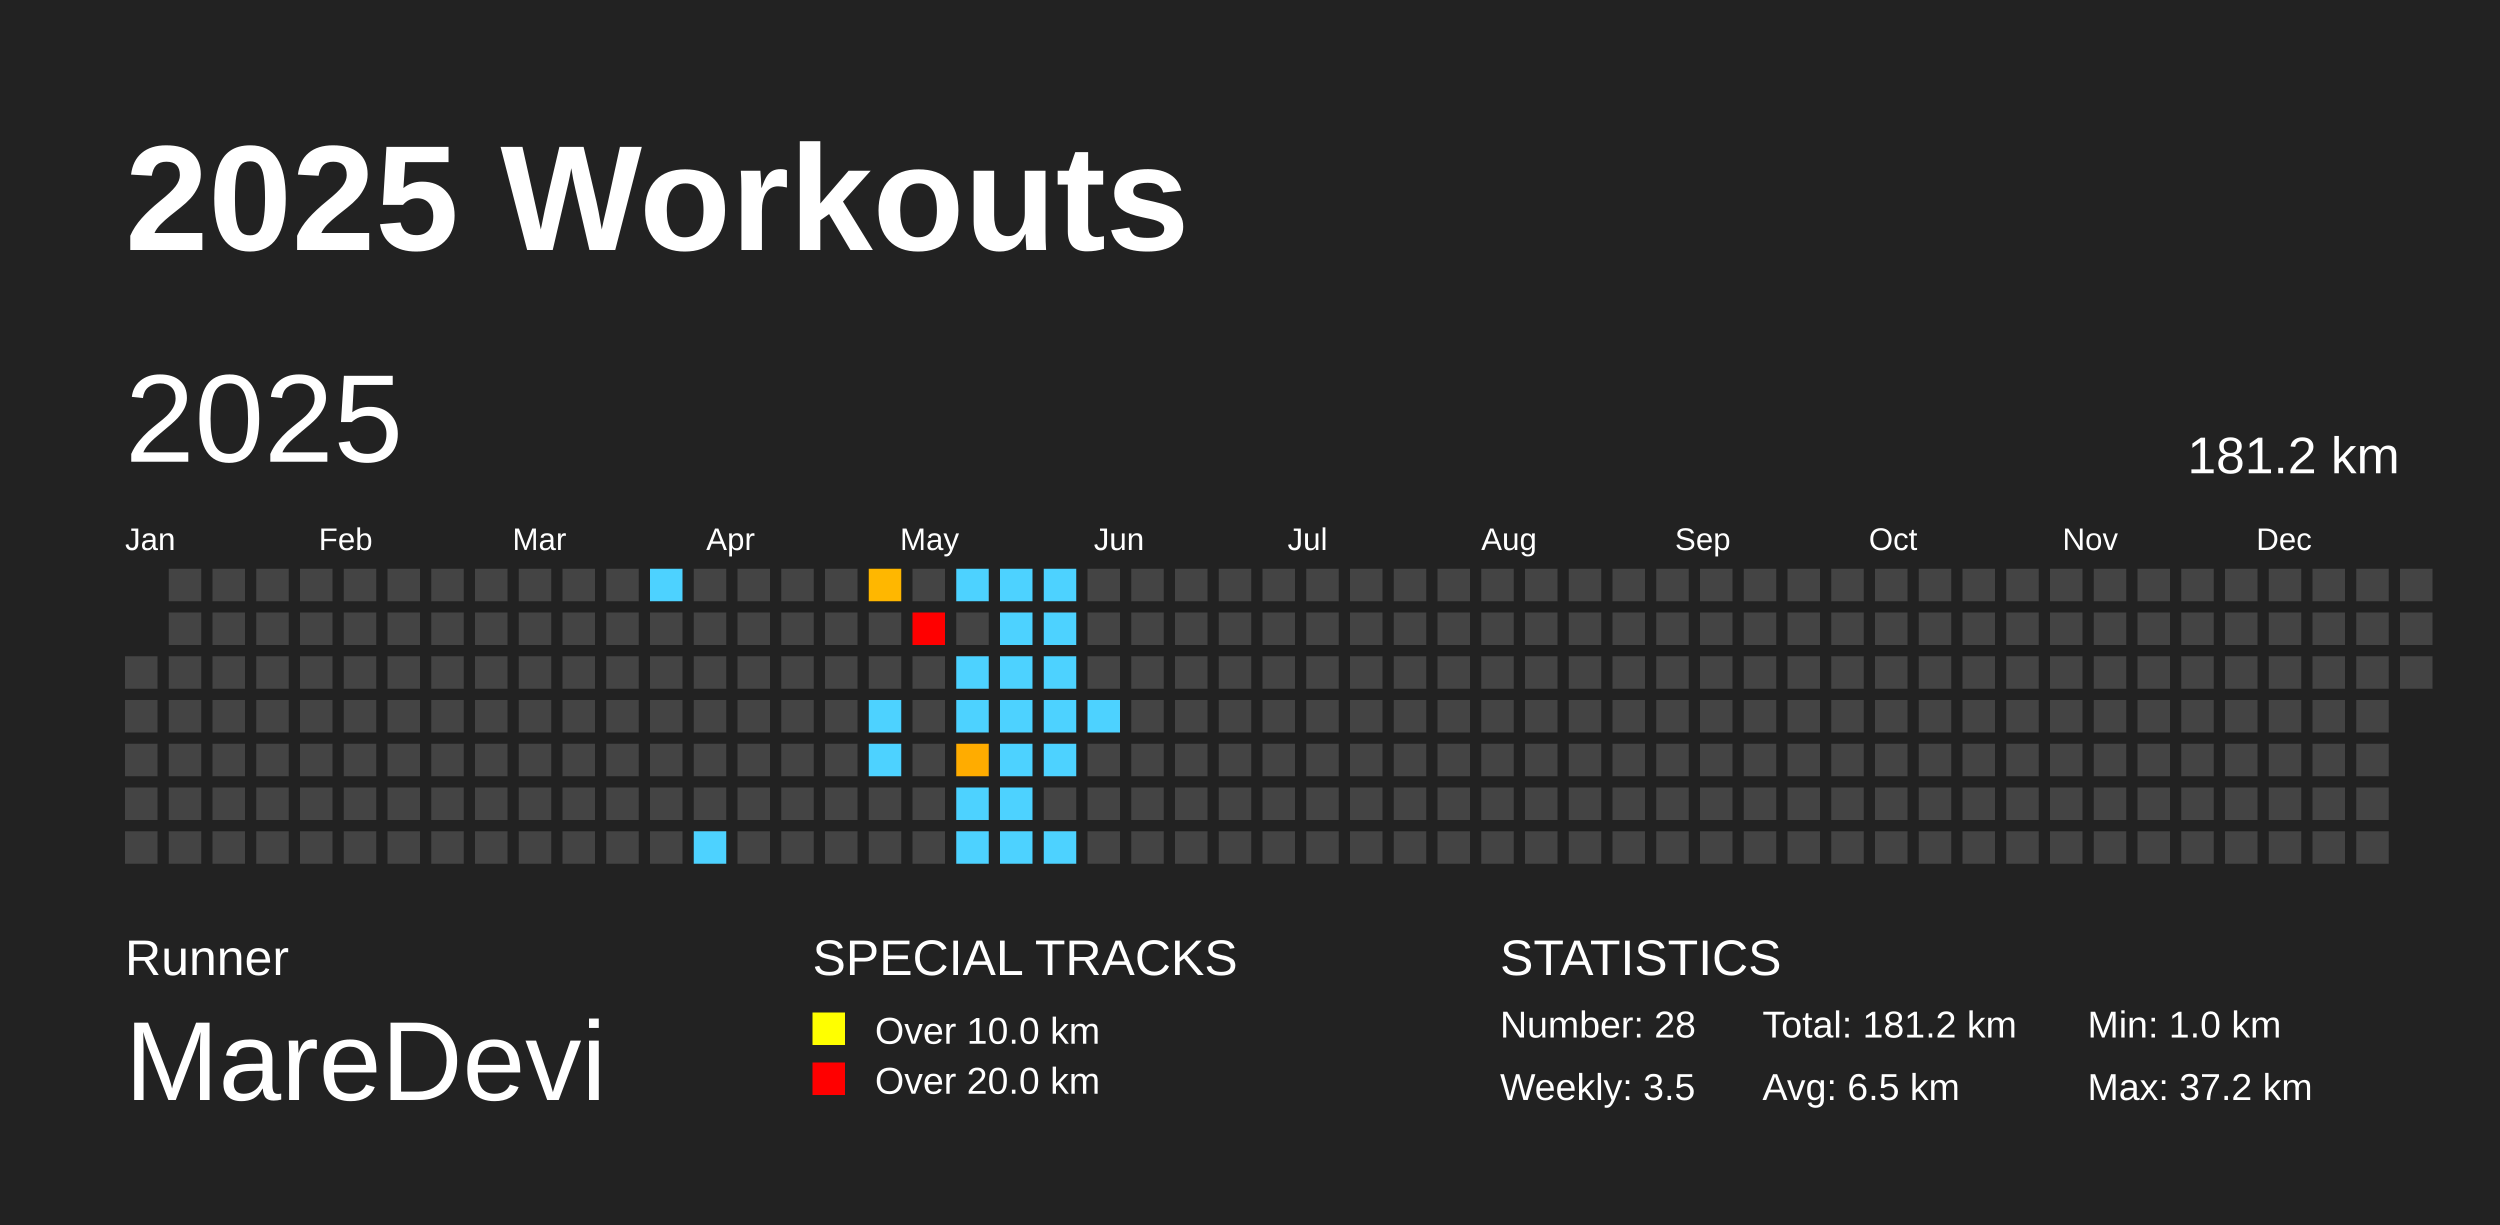
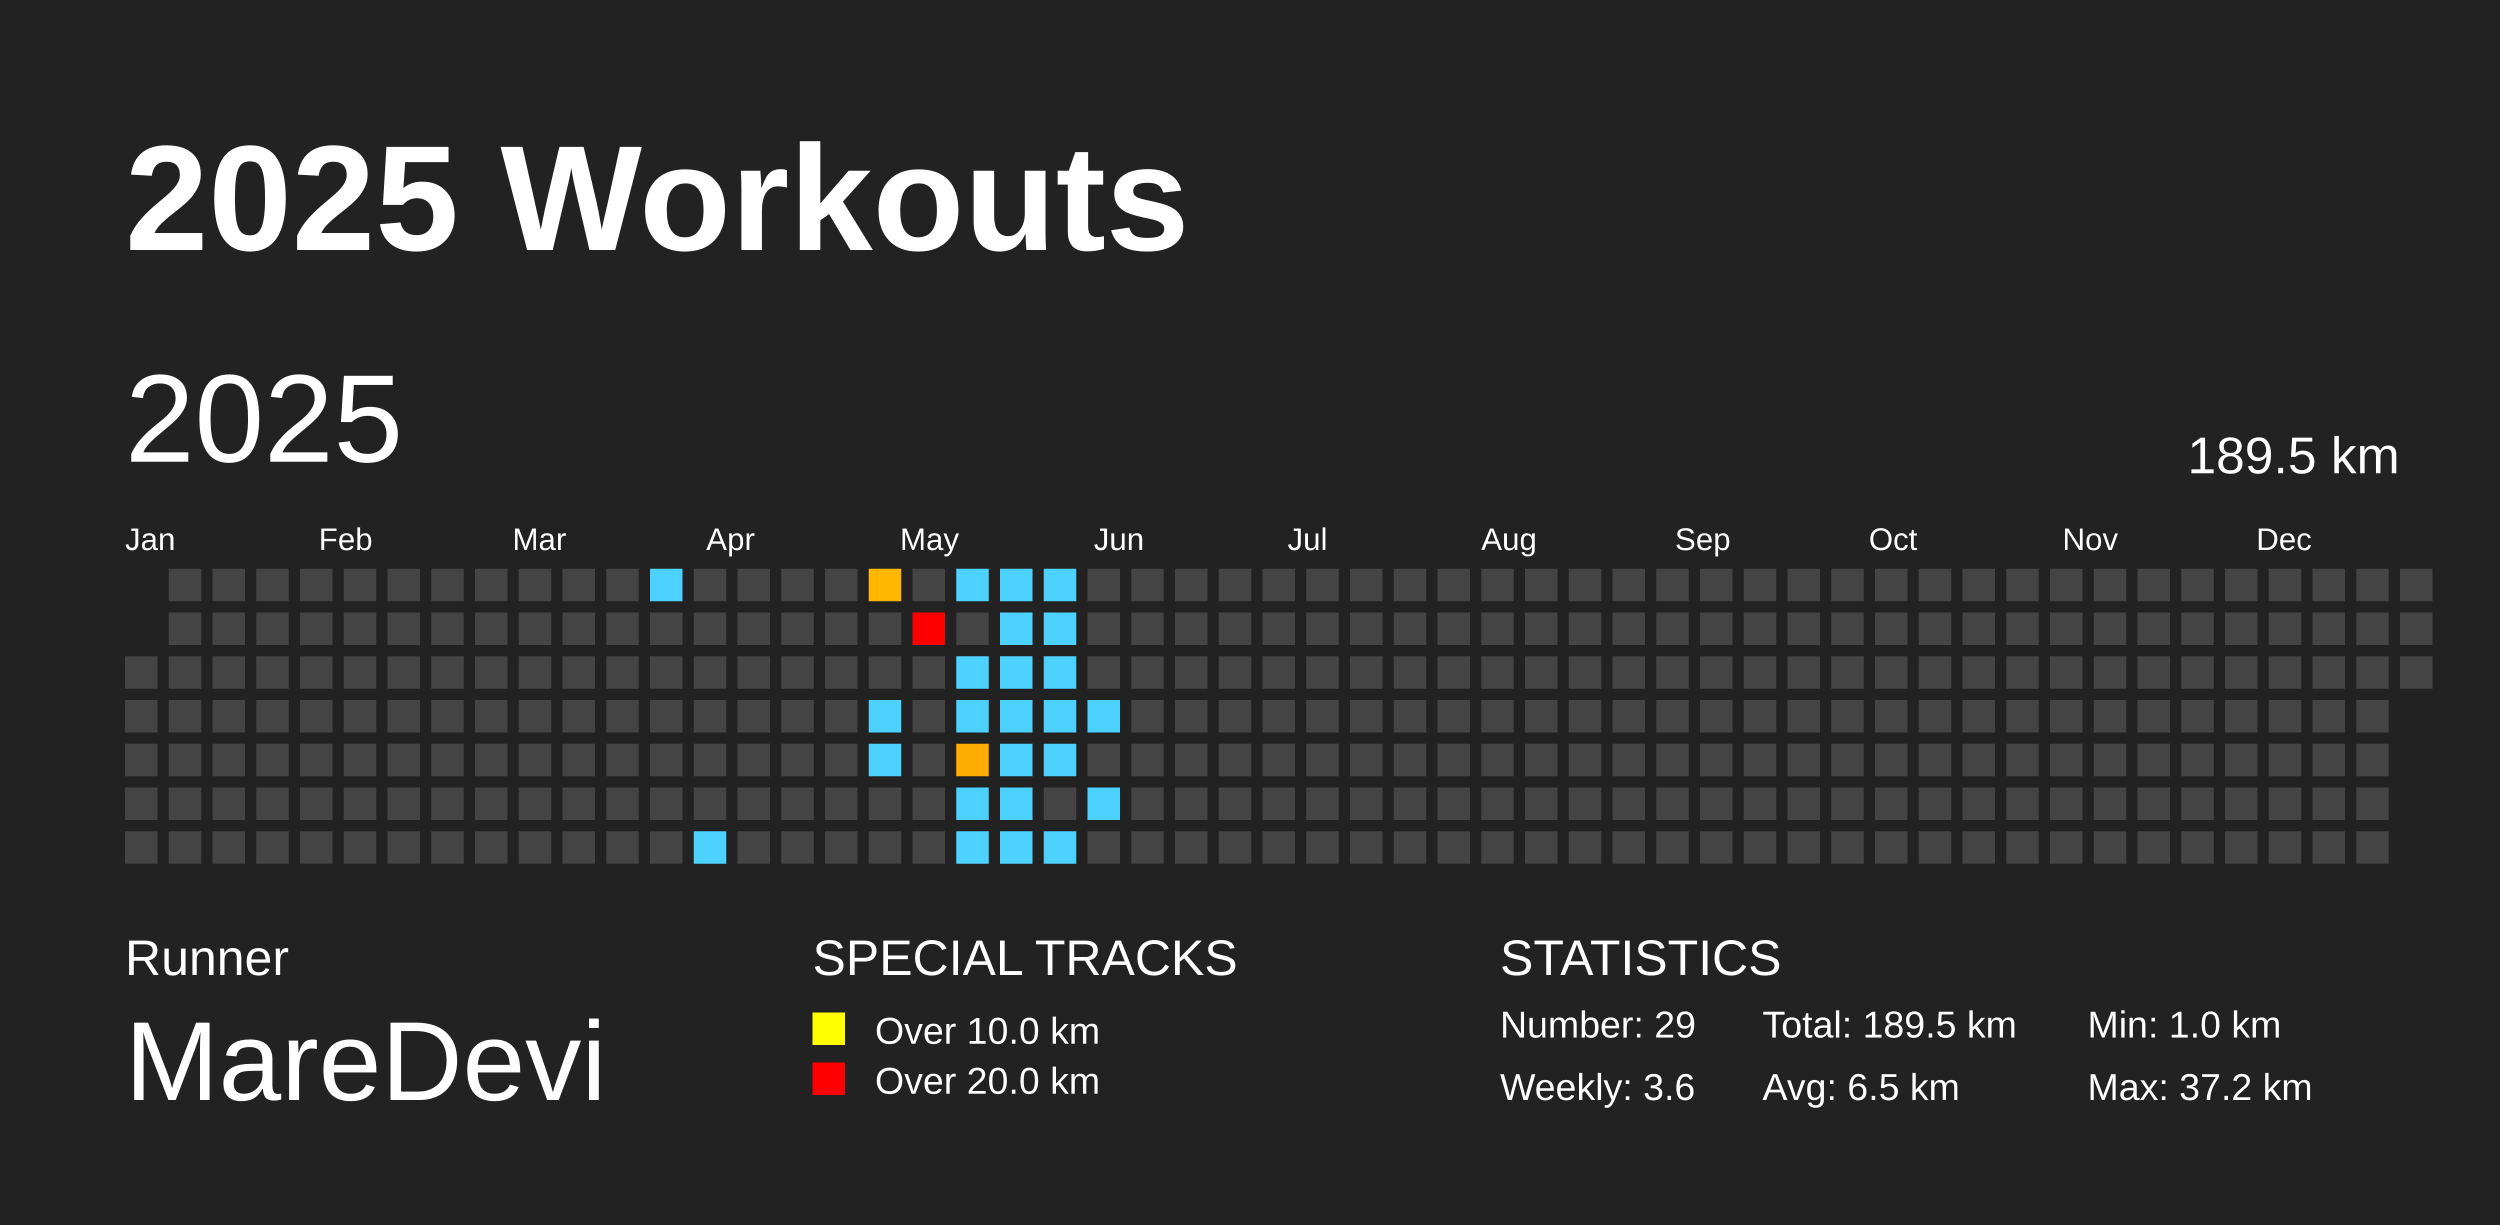
<svg xmlns="http://www.w3.org/2000/svg" baseProfile="full" height="98mm" version="1.1" viewBox="0,0,200,98" width="200mm">
  <defs />
  <rect fill="#222222" height="98" width="200" x="0" y="0" />
  <text fill="#FFFFFF" style="font-size:12px; font-family:Arial; font-weight:bold;" x="10" y="20">2025 Workouts</text>
  <text fill="#FFFFFF" style="font-size:4px; font-family:Arial" x="10" y="78">Runner</text>
  <text fill="#FFFFFF" style="font-size:9px; font-family:Arial" x="10" y="88">MareDevi</text>
  <text fill="#FFFFFF" style="font-size:4px; font-family:Arial" x="65" y="78">SPECIAL TRACKS</text>
  <rect fill="yellow" height="2.6" width="2.6" x="65" y="81" />
  <text fill="#FFFFFF" style="font-size:3px; font-family:Arial" x="70" y="83.5">Over 10.0 km</text>
  <rect fill="red" height="2.6" width="2.6" x="65" y="85" />
  <text fill="#FFFFFF" style="font-size:3px; font-family:Arial" x="70" y="87.5">Over 20.0 km</text>
  <text fill="#FFFFFF" style="font-size:4px; font-family:Arial" x="120" y="78">STATISTICS</text>
-   <text fill="#FFFFFF" style="font-size:3px; font-family:Arial" x="120" y="83">Number: 28</text>
-   <text fill="#FFFFFF" style="font-size:3px; font-family:Arial" x="120" y="88">Weekly: 3.5</text>
-   <text fill="#FFFFFF" style="font-size:3px; font-family:Arial" x="141" y="83">Total: 181.2 km</text>
+   <text fill="#FFFFFF" style="font-size:3px; font-family:Arial" x="120" y="83">Number: 29</text>
+   <text fill="#FFFFFF" style="font-size:3px; font-family:Arial" x="120" y="88">Weekly: 3.6</text>
+   <text fill="#FFFFFF" style="font-size:3px; font-family:Arial" x="141" y="83">Total: 189.5 km</text>
  <text fill="#FFFFFF" style="font-size:3px; font-family:Arial" x="141" y="88">Avg: 6.5 km</text>
  <text fill="#FFFFFF" style="font-size:3px; font-family:Arial" x="167" y="83">Min: 1.0 km</text>
  <text fill="#FFFFFF" style="font-size:3px; font-family:Arial" x="167" y="88">Max: 37.2 km</text>
  <text dominant-baseline="hanging" fill="#FFFFFF" style="font-size:10.0px; font-family:Arial;" x="10" y="30">2025</text>
-   <text dominant-baseline="hanging" fill="#FFFFFF" style="font-size:4.125px; font-family:Arial;" x="175" y="35">181.2 km</text>
+   <text dominant-baseline="hanging" fill="#FFFFFF" style="font-size:4.125px; font-family:Arial;" x="175" y="35">189.5 km</text>
  <text fill="#FFFFFF" style="font-size:2.5px; font-family:Arial" x="10.0" y="44">Jan</text>
  <text fill="#FFFFFF" style="font-size:2.5px; font-family:Arial" x="25.5" y="44">Feb</text>
  <text fill="#FFFFFF" style="font-size:2.5px; font-family:Arial" x="41.0" y="44">Mar</text>
  <text fill="#FFFFFF" style="font-size:2.5px; font-family:Arial" x="56.5" y="44">Apr</text>
  <text fill="#FFFFFF" style="font-size:2.5px; font-family:Arial" x="72.0" y="44">May</text>
  <text fill="#FFFFFF" style="font-size:2.5px; font-family:Arial" x="87.5" y="44">Jun</text>
  <text fill="#FFFFFF" style="font-size:2.5px; font-family:Arial" x="103.0" y="44">Jul</text>
  <text fill="#FFFFFF" style="font-size:2.5px; font-family:Arial" x="118.5" y="44">Aug</text>
  <text fill="#FFFFFF" style="font-size:2.5px; font-family:Arial" x="134.0" y="44">Sep</text>
  <text fill="#FFFFFF" style="font-size:2.5px; font-family:Arial" x="149.5" y="44">Oct</text>
  <text fill="#FFFFFF" style="font-size:2.5px; font-family:Arial" x="165.0" y="44">Nov</text>
  <text fill="#FFFFFF" style="font-size:2.5px; font-family:Arial" x="180.5" y="44">Dec</text>
  <rect fill="#444444" height="2.6" width="2.6" x="10.0" y="52.5" />
  <rect fill="#444444" height="2.6" width="2.6" x="10.0" y="56.0" />
  <rect fill="#444444" height="2.6" width="2.6" x="10.0" y="59.5" />
  <rect fill="#444444" height="2.6" width="2.6" x="10.0" y="63.0" />
  <rect fill="#444444" height="2.6" width="2.6" x="10.0" y="66.5" />
  <rect fill="#444444" height="2.6" width="2.6" x="13.5" y="45.5" />
  <rect fill="#444444" height="2.6" width="2.6" x="13.5" y="49.0" />
  <rect fill="#444444" height="2.6" width="2.6" x="13.5" y="52.5" />
  <rect fill="#444444" height="2.6" width="2.6" x="13.5" y="56.0" />
  <rect fill="#444444" height="2.6" width="2.6" x="13.5" y="59.5" />
  <rect fill="#444444" height="2.6" width="2.6" x="13.5" y="63.0" />
  <rect fill="#444444" height="2.6" width="2.6" x="13.5" y="66.5" />
  <rect fill="#444444" height="2.6" width="2.6" x="17.0" y="45.5" />
  <rect fill="#444444" height="2.6" width="2.6" x="17.0" y="49.0" />
  <rect fill="#444444" height="2.6" width="2.6" x="17.0" y="52.5" />
  <rect fill="#444444" height="2.6" width="2.6" x="17.0" y="56.0" />
  <rect fill="#444444" height="2.6" width="2.6" x="17.0" y="59.5" />
  <rect fill="#444444" height="2.6" width="2.6" x="17.0" y="63.0" />
  <rect fill="#444444" height="2.6" width="2.6" x="17.0" y="66.5" />
  <rect fill="#444444" height="2.6" width="2.6" x="20.5" y="45.5" />
  <rect fill="#444444" height="2.6" width="2.6" x="20.5" y="49.0" />
  <rect fill="#444444" height="2.6" width="2.6" x="20.5" y="52.5" />
  <rect fill="#444444" height="2.6" width="2.6" x="20.5" y="56.0" />
  <rect fill="#444444" height="2.6" width="2.6" x="20.5" y="59.5" />
  <rect fill="#444444" height="2.6" width="2.6" x="20.5" y="63.0" />
  <rect fill="#444444" height="2.6" width="2.6" x="20.5" y="66.5" />
  <rect fill="#444444" height="2.6" width="2.6" x="24.0" y="45.5" />
  <rect fill="#444444" height="2.6" width="2.6" x="24.0" y="49.0" />
  <rect fill="#444444" height="2.6" width="2.6" x="24.0" y="52.5" />
  <rect fill="#444444" height="2.6" width="2.6" x="24.0" y="56.0" />
  <rect fill="#444444" height="2.6" width="2.6" x="24.0" y="59.5" />
  <rect fill="#444444" height="2.6" width="2.6" x="24.0" y="63.0" />
  <rect fill="#444444" height="2.6" width="2.6" x="24.0" y="66.5" />
  <rect fill="#444444" height="2.6" width="2.6" x="27.5" y="45.5" />
  <rect fill="#444444" height="2.6" width="2.6" x="27.5" y="49.0" />
  <rect fill="#444444" height="2.6" width="2.6" x="27.5" y="52.5" />
  <rect fill="#444444" height="2.6" width="2.6" x="27.5" y="56.0" />
  <rect fill="#444444" height="2.6" width="2.6" x="27.5" y="59.5" />
  <rect fill="#444444" height="2.6" width="2.6" x="27.5" y="63.0" />
  <rect fill="#444444" height="2.6" width="2.6" x="27.5" y="66.5" />
  <rect fill="#444444" height="2.6" width="2.6" x="31.0" y="45.5" />
  <rect fill="#444444" height="2.6" width="2.6" x="31.0" y="49.0" />
  <rect fill="#444444" height="2.6" width="2.6" x="31.0" y="52.5" />
  <rect fill="#444444" height="2.6" width="2.6" x="31.0" y="56.0" />
  <rect fill="#444444" height="2.6" width="2.6" x="31.0" y="59.5" />
  <rect fill="#444444" height="2.6" width="2.6" x="31.0" y="63.0" />
  <rect fill="#444444" height="2.6" width="2.6" x="31.0" y="66.5" />
  <rect fill="#444444" height="2.6" width="2.6" x="34.5" y="45.5" />
  <rect fill="#444444" height="2.6" width="2.6" x="34.5" y="49.0" />
  <rect fill="#444444" height="2.6" width="2.6" x="34.5" y="52.5" />
  <rect fill="#444444" height="2.6" width="2.6" x="34.5" y="56.0" />
  <rect fill="#444444" height="2.6" width="2.6" x="34.5" y="59.5" />
  <rect fill="#444444" height="2.6" width="2.6" x="34.5" y="63.0" />
  <rect fill="#444444" height="2.6" width="2.6" x="34.5" y="66.5" />
  <rect fill="#444444" height="2.6" width="2.6" x="38.0" y="45.5" />
  <rect fill="#444444" height="2.6" width="2.6" x="38.0" y="49.0" />
  <rect fill="#444444" height="2.6" width="2.6" x="38.0" y="52.5" />
  <rect fill="#444444" height="2.6" width="2.6" x="38.0" y="56.0" />
  <rect fill="#444444" height="2.6" width="2.6" x="38.0" y="59.5" />
  <rect fill="#444444" height="2.6" width="2.6" x="38.0" y="63.0" />
  <rect fill="#444444" height="2.6" width="2.6" x="38.0" y="66.5" />
  <rect fill="#444444" height="2.6" width="2.6" x="41.5" y="45.5" />
  <rect fill="#444444" height="2.6" width="2.6" x="41.5" y="49.0" />
  <rect fill="#444444" height="2.6" width="2.6" x="41.5" y="52.5" />
  <rect fill="#444444" height="2.6" width="2.6" x="41.5" y="56.0" />
  <rect fill="#444444" height="2.6" width="2.6" x="41.5" y="59.5" />
  <rect fill="#444444" height="2.6" width="2.6" x="41.5" y="63.0" />
  <rect fill="#444444" height="2.6" width="2.6" x="41.5" y="66.5" />
  <rect fill="#444444" height="2.6" width="2.6" x="45.0" y="45.5" />
  <rect fill="#444444" height="2.6" width="2.6" x="45.0" y="49.0" />
  <rect fill="#444444" height="2.6" width="2.6" x="45.0" y="52.5" />
  <rect fill="#444444" height="2.6" width="2.6" x="45.0" y="56.0" />
  <rect fill="#444444" height="2.6" width="2.6" x="45.0" y="59.5" />
  <rect fill="#444444" height="2.6" width="2.6" x="45.0" y="63.0" />
  <rect fill="#444444" height="2.6" width="2.6" x="45.0" y="66.5" />
  <rect fill="#444444" height="2.6" width="2.6" x="48.5" y="45.5" />
  <rect fill="#444444" height="2.6" width="2.6" x="48.5" y="49.0" />
  <rect fill="#444444" height="2.6" width="2.6" x="48.5" y="52.5" />
  <rect fill="#444444" height="2.6" width="2.6" x="48.5" y="56.0" />
  <rect fill="#444444" height="2.6" width="2.6" x="48.5" y="59.5" />
  <rect fill="#444444" height="2.6" width="2.6" x="48.5" y="63.0" />
  <rect fill="#444444" height="2.6" width="2.6" x="48.5" y="66.5" />
  <rect fill="#4dd2ff" height="2.6" width="2.6" x="52.0" y="45.5" />
  <rect fill="#444444" height="2.6" width="2.6" x="52.0" y="49.0" />
  <rect fill="#444444" height="2.6" width="2.6" x="52.0" y="52.5" />
  <rect fill="#444444" height="2.6" width="2.6" x="52.0" y="56.0" />
  <rect fill="#444444" height="2.6" width="2.6" x="52.0" y="59.5" />
  <rect fill="#444444" height="2.6" width="2.6" x="52.0" y="63.0" />
  <rect fill="#444444" height="2.6" width="2.6" x="52.0" y="66.5" />
  <rect fill="#444444" height="2.6" width="2.6" x="55.5" y="45.5" />
  <rect fill="#444444" height="2.6" width="2.6" x="55.5" y="49.0" />
  <rect fill="#444444" height="2.6" width="2.6" x="55.5" y="52.5" />
  <rect fill="#444444" height="2.6" width="2.6" x="55.5" y="56.0" />
  <rect fill="#444444" height="2.6" width="2.6" x="55.5" y="59.5" />
  <rect fill="#444444" height="2.6" width="2.6" x="55.5" y="63.0" />
  <rect fill="#4dd2ff" height="2.6" width="2.6" x="55.5" y="66.5" />
  <rect fill="#444444" height="2.6" width="2.6" x="59.0" y="45.5" />
  <rect fill="#444444" height="2.6" width="2.6" x="59.0" y="49.0" />
  <rect fill="#444444" height="2.6" width="2.6" x="59.0" y="52.5" />
  <rect fill="#444444" height="2.6" width="2.6" x="59.0" y="56.0" />
  <rect fill="#444444" height="2.6" width="2.6" x="59.0" y="59.5" />
  <rect fill="#444444" height="2.6" width="2.6" x="59.0" y="63.0" />
  <rect fill="#444444" height="2.6" width="2.6" x="59.0" y="66.5" />
  <rect fill="#444444" height="2.6" width="2.6" x="62.5" y="45.5" />
  <rect fill="#444444" height="2.6" width="2.6" x="62.5" y="49.0" />
  <rect fill="#444444" height="2.6" width="2.6" x="62.5" y="52.5" />
  <rect fill="#444444" height="2.6" width="2.6" x="62.5" y="56.0" />
  <rect fill="#444444" height="2.6" width="2.6" x="62.5" y="59.5" />
  <rect fill="#444444" height="2.6" width="2.6" x="62.5" y="63.0" />
  <rect fill="#444444" height="2.6" width="2.6" x="62.5" y="66.5" />
  <rect fill="#444444" height="2.6" width="2.6" x="66.0" y="45.5" />
  <rect fill="#444444" height="2.6" width="2.6" x="66.0" y="49.0" />
  <rect fill="#444444" height="2.6" width="2.6" x="66.0" y="52.5" />
  <rect fill="#444444" height="2.6" width="2.6" x="66.0" y="56.0" />
  <rect fill="#444444" height="2.6" width="2.6" x="66.0" y="59.5" />
  <rect fill="#444444" height="2.6" width="2.6" x="66.0" y="63.0" />
  <rect fill="#444444" height="2.6" width="2.6" x="66.0" y="66.5" />
  <rect fill="#ffb700" height="2.6" width="2.6" x="69.5" y="45.5" />
  <rect fill="#444444" height="2.6" width="2.6" x="69.5" y="49.0" />
  <rect fill="#444444" height="2.6" width="2.6" x="69.5" y="52.5" />
  <rect fill="#4dd2ff" height="2.6" width="2.6" x="69.5" y="56.0" />
  <rect fill="#4dd2ff" height="2.6" width="2.6" x="69.5" y="59.5" />
  <rect fill="#444444" height="2.6" width="2.6" x="69.5" y="63.0" />
  <rect fill="#444444" height="2.6" width="2.6" x="69.5" y="66.5" />
  <rect fill="#444444" height="2.6" width="2.6" x="73.0" y="45.5" />
  <rect fill="red" height="2.6" width="2.6" x="73.0" y="49.0" />
  <rect fill="#444444" height="2.6" width="2.6" x="73.0" y="52.5" />
  <rect fill="#444444" height="2.6" width="2.6" x="73.0" y="56.0" />
  <rect fill="#444444" height="2.6" width="2.6" x="73.0" y="59.5" />
  <rect fill="#444444" height="2.6" width="2.6" x="73.0" y="63.0" />
  <rect fill="#444444" height="2.6" width="2.6" x="73.0" y="66.5" />
  <rect fill="#4dd2ff" height="2.6" width="2.6" x="76.5" y="45.5" />
  <rect fill="#444444" height="2.6" width="2.6" x="76.5" y="49.0" />
  <rect fill="#4dd2ff" height="2.6" width="2.6" x="76.5" y="52.5" />
  <rect fill="#4dd2ff" height="2.6" width="2.6" x="76.5" y="56.0" />
  <rect fill="#ffac00" height="2.6" width="2.6" x="76.5" y="59.5" />
  <rect fill="#4dd2ff" height="2.6" width="2.6" x="76.5" y="63.0" />
  <rect fill="#4dd2ff" height="2.6" width="2.6" x="76.5" y="66.5" />
  <rect fill="#4dd2ff" height="2.6" width="2.6" x="80.0" y="45.5" />
  <rect fill="#4dd2ff" height="2.6" width="2.6" x="80.0" y="49.0" />
  <rect fill="#4dd2ff" height="2.6" width="2.6" x="80.0" y="52.5" />
  <rect fill="#4dd2ff" height="2.6" width="2.6" x="80.0" y="56.0" />
  <rect fill="#4dd2ff" height="2.6" width="2.6" x="80.0" y="59.5" />
  <rect fill="#4dd2ff" height="2.6" width="2.6" x="80.0" y="63.0" />
  <rect fill="#4dd2ff" height="2.6" width="2.6" x="80.0" y="66.5" />
  <rect fill="#4dd2ff" height="2.6" width="2.6" x="83.5" y="45.5" />
  <rect fill="#4dd2ff" height="2.6" width="2.6" x="83.5" y="49.0" />
  <rect fill="#4dd2ff" height="2.6" width="2.6" x="83.5" y="52.5" />
  <rect fill="#4dd2ff" height="2.6" width="2.6" x="83.5" y="56.0" />
  <rect fill="#4dd2ff" height="2.6" width="2.6" x="83.5" y="59.5" />
  <rect fill="#444444" height="2.6" width="2.6" x="83.5" y="63.0" />
  <rect fill="#4dd2ff" height="2.6" width="2.6" x="83.5" y="66.5" />
  <rect fill="#444444" height="2.6" width="2.6" x="87.0" y="45.5" />
  <rect fill="#444444" height="2.6" width="2.6" x="87.0" y="49.0" />
  <rect fill="#444444" height="2.6" width="2.6" x="87.0" y="52.5" />
  <rect fill="#4dd2ff" height="2.6" width="2.6" x="87.0" y="56.0" />
  <rect fill="#444444" height="2.6" width="2.6" x="87.0" y="59.5" />
-   <rect fill="#444444" height="2.6" width="2.6" x="87.0" y="63.0" />
+   <rect fill="#4dd2ff" height="2.6" width="2.6" x="87.0" y="63.0" />
  <rect fill="#444444" height="2.6" width="2.6" x="87.0" y="66.5" />
  <rect fill="#444444" height="2.6" width="2.6" x="90.5" y="45.5" />
  <rect fill="#444444" height="2.6" width="2.6" x="90.5" y="49.0" />
  <rect fill="#444444" height="2.6" width="2.6" x="90.5" y="52.5" />
  <rect fill="#444444" height="2.6" width="2.6" x="90.5" y="56.0" />
  <rect fill="#444444" height="2.6" width="2.6" x="90.5" y="59.5" />
  <rect fill="#444444" height="2.6" width="2.6" x="90.5" y="63.0" />
  <rect fill="#444444" height="2.6" width="2.6" x="90.5" y="66.5" />
  <rect fill="#444444" height="2.6" width="2.6" x="94.0" y="45.5" />
  <rect fill="#444444" height="2.6" width="2.6" x="94.0" y="49.0" />
  <rect fill="#444444" height="2.6" width="2.6" x="94.0" y="52.5" />
  <rect fill="#444444" height="2.6" width="2.6" x="94.0" y="56.0" />
  <rect fill="#444444" height="2.6" width="2.6" x="94.0" y="59.5" />
  <rect fill="#444444" height="2.6" width="2.6" x="94.0" y="63.0" />
  <rect fill="#444444" height="2.6" width="2.6" x="94.0" y="66.5" />
  <rect fill="#444444" height="2.6" width="2.6" x="97.5" y="45.5" />
  <rect fill="#444444" height="2.6" width="2.6" x="97.5" y="49.0" />
  <rect fill="#444444" height="2.6" width="2.6" x="97.5" y="52.5" />
  <rect fill="#444444" height="2.6" width="2.6" x="97.5" y="56.0" />
  <rect fill="#444444" height="2.6" width="2.6" x="97.5" y="59.5" />
  <rect fill="#444444" height="2.6" width="2.6" x="97.5" y="63.0" />
  <rect fill="#444444" height="2.6" width="2.6" x="97.5" y="66.5" />
  <rect fill="#444444" height="2.6" width="2.6" x="101.0" y="45.5" />
  <rect fill="#444444" height="2.6" width="2.6" x="101.0" y="49.0" />
  <rect fill="#444444" height="2.6" width="2.6" x="101.0" y="52.5" />
  <rect fill="#444444" height="2.6" width="2.6" x="101.0" y="56.0" />
  <rect fill="#444444" height="2.6" width="2.6" x="101.0" y="59.5" />
  <rect fill="#444444" height="2.6" width="2.6" x="101.0" y="63.0" />
  <rect fill="#444444" height="2.6" width="2.6" x="101.0" y="66.5" />
  <rect fill="#444444" height="2.6" width="2.6" x="104.5" y="45.5" />
  <rect fill="#444444" height="2.6" width="2.6" x="104.5" y="49.0" />
  <rect fill="#444444" height="2.6" width="2.6" x="104.5" y="52.5" />
  <rect fill="#444444" height="2.6" width="2.6" x="104.5" y="56.0" />
  <rect fill="#444444" height="2.6" width="2.6" x="104.5" y="59.5" />
  <rect fill="#444444" height="2.6" width="2.6" x="104.5" y="63.0" />
  <rect fill="#444444" height="2.6" width="2.6" x="104.5" y="66.5" />
  <rect fill="#444444" height="2.6" width="2.6" x="108.0" y="45.5" />
  <rect fill="#444444" height="2.6" width="2.6" x="108.0" y="49.0" />
  <rect fill="#444444" height="2.6" width="2.6" x="108.0" y="52.5" />
  <rect fill="#444444" height="2.6" width="2.6" x="108.0" y="56.0" />
  <rect fill="#444444" height="2.6" width="2.6" x="108.0" y="59.5" />
  <rect fill="#444444" height="2.6" width="2.6" x="108.0" y="63.0" />
  <rect fill="#444444" height="2.6" width="2.6" x="108.0" y="66.5" />
  <rect fill="#444444" height="2.6" width="2.6" x="111.5" y="45.5" />
  <rect fill="#444444" height="2.6" width="2.6" x="111.5" y="49.0" />
  <rect fill="#444444" height="2.6" width="2.6" x="111.5" y="52.5" />
  <rect fill="#444444" height="2.6" width="2.6" x="111.5" y="56.0" />
  <rect fill="#444444" height="2.6" width="2.6" x="111.5" y="59.5" />
  <rect fill="#444444" height="2.6" width="2.6" x="111.5" y="63.0" />
  <rect fill="#444444" height="2.6" width="2.6" x="111.5" y="66.5" />
  <rect fill="#444444" height="2.6" width="2.6" x="115.0" y="45.5" />
  <rect fill="#444444" height="2.6" width="2.6" x="115.0" y="49.0" />
  <rect fill="#444444" height="2.6" width="2.6" x="115.0" y="52.5" />
  <rect fill="#444444" height="2.6" width="2.6" x="115.0" y="56.0" />
  <rect fill="#444444" height="2.6" width="2.6" x="115.0" y="59.5" />
  <rect fill="#444444" height="2.6" width="2.6" x="115.0" y="63.0" />
  <rect fill="#444444" height="2.6" width="2.6" x="115.0" y="66.5" />
  <rect fill="#444444" height="2.6" width="2.6" x="118.5" y="45.5" />
  <rect fill="#444444" height="2.6" width="2.6" x="118.5" y="49.0" />
  <rect fill="#444444" height="2.6" width="2.6" x="118.5" y="52.5" />
  <rect fill="#444444" height="2.6" width="2.6" x="118.5" y="56.0" />
  <rect fill="#444444" height="2.6" width="2.6" x="118.5" y="59.5" />
  <rect fill="#444444" height="2.6" width="2.6" x="118.5" y="63.0" />
  <rect fill="#444444" height="2.6" width="2.6" x="118.5" y="66.5" />
  <rect fill="#444444" height="2.6" width="2.6" x="122.0" y="45.5" />
  <rect fill="#444444" height="2.6" width="2.6" x="122.0" y="49.0" />
  <rect fill="#444444" height="2.6" width="2.6" x="122.0" y="52.5" />
  <rect fill="#444444" height="2.6" width="2.6" x="122.0" y="56.0" />
  <rect fill="#444444" height="2.6" width="2.6" x="122.0" y="59.5" />
  <rect fill="#444444" height="2.6" width="2.6" x="122.0" y="63.0" />
  <rect fill="#444444" height="2.6" width="2.6" x="122.0" y="66.5" />
  <rect fill="#444444" height="2.6" width="2.6" x="125.5" y="45.5" />
  <rect fill="#444444" height="2.6" width="2.6" x="125.5" y="49.0" />
  <rect fill="#444444" height="2.6" width="2.6" x="125.5" y="52.5" />
  <rect fill="#444444" height="2.6" width="2.6" x="125.5" y="56.0" />
  <rect fill="#444444" height="2.6" width="2.6" x="125.5" y="59.5" />
  <rect fill="#444444" height="2.6" width="2.6" x="125.5" y="63.0" />
  <rect fill="#444444" height="2.6" width="2.6" x="125.5" y="66.5" />
  <rect fill="#444444" height="2.6" width="2.6" x="129.0" y="45.5" />
  <rect fill="#444444" height="2.6" width="2.6" x="129.0" y="49.0" />
  <rect fill="#444444" height="2.6" width="2.6" x="129.0" y="52.5" />
  <rect fill="#444444" height="2.6" width="2.6" x="129.0" y="56.0" />
  <rect fill="#444444" height="2.6" width="2.6" x="129.0" y="59.5" />
  <rect fill="#444444" height="2.6" width="2.6" x="129.0" y="63.0" />
  <rect fill="#444444" height="2.6" width="2.6" x="129.0" y="66.5" />
  <rect fill="#444444" height="2.6" width="2.6" x="132.5" y="45.5" />
  <rect fill="#444444" height="2.6" width="2.6" x="132.5" y="49.0" />
  <rect fill="#444444" height="2.6" width="2.6" x="132.5" y="52.5" />
  <rect fill="#444444" height="2.6" width="2.6" x="132.5" y="56.0" />
  <rect fill="#444444" height="2.6" width="2.6" x="132.5" y="59.5" />
  <rect fill="#444444" height="2.6" width="2.6" x="132.5" y="63.0" />
  <rect fill="#444444" height="2.6" width="2.6" x="132.5" y="66.5" />
  <rect fill="#444444" height="2.6" width="2.6" x="136.0" y="45.5" />
  <rect fill="#444444" height="2.6" width="2.6" x="136.0" y="49.0" />
  <rect fill="#444444" height="2.6" width="2.6" x="136.0" y="52.5" />
  <rect fill="#444444" height="2.6" width="2.6" x="136.0" y="56.0" />
  <rect fill="#444444" height="2.6" width="2.6" x="136.0" y="59.5" />
  <rect fill="#444444" height="2.6" width="2.6" x="136.0" y="63.0" />
  <rect fill="#444444" height="2.6" width="2.6" x="136.0" y="66.5" />
  <rect fill="#444444" height="2.6" width="2.6" x="139.5" y="45.5" />
  <rect fill="#444444" height="2.6" width="2.6" x="139.5" y="49.0" />
  <rect fill="#444444" height="2.6" width="2.6" x="139.5" y="52.5" />
  <rect fill="#444444" height="2.6" width="2.6" x="139.5" y="56.0" />
  <rect fill="#444444" height="2.6" width="2.6" x="139.5" y="59.5" />
  <rect fill="#444444" height="2.6" width="2.6" x="139.5" y="63.0" />
  <rect fill="#444444" height="2.6" width="2.6" x="139.5" y="66.5" />
  <rect fill="#444444" height="2.6" width="2.6" x="143.0" y="45.5" />
  <rect fill="#444444" height="2.6" width="2.6" x="143.0" y="49.0" />
  <rect fill="#444444" height="2.6" width="2.6" x="143.0" y="52.5" />
  <rect fill="#444444" height="2.6" width="2.6" x="143.0" y="56.0" />
  <rect fill="#444444" height="2.6" width="2.6" x="143.0" y="59.5" />
  <rect fill="#444444" height="2.6" width="2.6" x="143.0" y="63.0" />
  <rect fill="#444444" height="2.6" width="2.6" x="143.0" y="66.5" />
  <rect fill="#444444" height="2.6" width="2.6" x="146.5" y="45.5" />
  <rect fill="#444444" height="2.6" width="2.6" x="146.5" y="49.0" />
  <rect fill="#444444" height="2.6" width="2.6" x="146.5" y="52.5" />
  <rect fill="#444444" height="2.6" width="2.6" x="146.5" y="56.0" />
  <rect fill="#444444" height="2.6" width="2.6" x="146.5" y="59.5" />
  <rect fill="#444444" height="2.6" width="2.6" x="146.5" y="63.0" />
  <rect fill="#444444" height="2.6" width="2.6" x="146.5" y="66.5" />
  <rect fill="#444444" height="2.6" width="2.6" x="150.0" y="45.5" />
  <rect fill="#444444" height="2.6" width="2.6" x="150.0" y="49.0" />
  <rect fill="#444444" height="2.6" width="2.6" x="150.0" y="52.5" />
  <rect fill="#444444" height="2.6" width="2.6" x="150.0" y="56.0" />
  <rect fill="#444444" height="2.6" width="2.6" x="150.0" y="59.5" />
  <rect fill="#444444" height="2.6" width="2.6" x="150.0" y="63.0" />
  <rect fill="#444444" height="2.6" width="2.6" x="150.0" y="66.5" />
  <rect fill="#444444" height="2.6" width="2.6" x="153.5" y="45.5" />
  <rect fill="#444444" height="2.6" width="2.6" x="153.5" y="49.0" />
  <rect fill="#444444" height="2.6" width="2.6" x="153.5" y="52.5" />
  <rect fill="#444444" height="2.6" width="2.6" x="153.5" y="56.0" />
  <rect fill="#444444" height="2.6" width="2.6" x="153.5" y="59.5" />
  <rect fill="#444444" height="2.6" width="2.6" x="153.5" y="63.0" />
  <rect fill="#444444" height="2.6" width="2.6" x="153.5" y="66.5" />
  <rect fill="#444444" height="2.6" width="2.6" x="157.0" y="45.5" />
  <rect fill="#444444" height="2.6" width="2.6" x="157.0" y="49.0" />
  <rect fill="#444444" height="2.6" width="2.6" x="157.0" y="52.5" />
  <rect fill="#444444" height="2.6" width="2.6" x="157.0" y="56.0" />
  <rect fill="#444444" height="2.6" width="2.6" x="157.0" y="59.5" />
  <rect fill="#444444" height="2.6" width="2.6" x="157.0" y="63.0" />
  <rect fill="#444444" height="2.6" width="2.6" x="157.0" y="66.5" />
  <rect fill="#444444" height="2.6" width="2.6" x="160.5" y="45.5" />
  <rect fill="#444444" height="2.6" width="2.6" x="160.5" y="49.0" />
  <rect fill="#444444" height="2.6" width="2.6" x="160.5" y="52.5" />
  <rect fill="#444444" height="2.6" width="2.6" x="160.5" y="56.0" />
  <rect fill="#444444" height="2.6" width="2.6" x="160.5" y="59.5" />
  <rect fill="#444444" height="2.6" width="2.6" x="160.5" y="63.0" />
  <rect fill="#444444" height="2.6" width="2.6" x="160.5" y="66.5" />
  <rect fill="#444444" height="2.6" width="2.6" x="164.0" y="45.5" />
  <rect fill="#444444" height="2.6" width="2.6" x="164.0" y="49.0" />
  <rect fill="#444444" height="2.6" width="2.6" x="164.0" y="52.5" />
  <rect fill="#444444" height="2.6" width="2.6" x="164.0" y="56.0" />
  <rect fill="#444444" height="2.6" width="2.6" x="164.0" y="59.5" />
  <rect fill="#444444" height="2.6" width="2.6" x="164.0" y="63.0" />
  <rect fill="#444444" height="2.6" width="2.6" x="164.0" y="66.5" />
  <rect fill="#444444" height="2.6" width="2.6" x="167.5" y="45.5" />
  <rect fill="#444444" height="2.6" width="2.6" x="167.5" y="49.0" />
  <rect fill="#444444" height="2.6" width="2.6" x="167.5" y="52.5" />
  <rect fill="#444444" height="2.6" width="2.6" x="167.5" y="56.0" />
  <rect fill="#444444" height="2.6" width="2.6" x="167.5" y="59.5" />
  <rect fill="#444444" height="2.6" width="2.6" x="167.5" y="63.0" />
  <rect fill="#444444" height="2.6" width="2.6" x="167.5" y="66.5" />
  <rect fill="#444444" height="2.6" width="2.6" x="171.0" y="45.5" />
  <rect fill="#444444" height="2.6" width="2.6" x="171.0" y="49.0" />
  <rect fill="#444444" height="2.6" width="2.6" x="171.0" y="52.5" />
  <rect fill="#444444" height="2.6" width="2.6" x="171.0" y="56.0" />
  <rect fill="#444444" height="2.6" width="2.6" x="171.0" y="59.5" />
  <rect fill="#444444" height="2.6" width="2.6" x="171.0" y="63.0" />
  <rect fill="#444444" height="2.6" width="2.6" x="171.0" y="66.5" />
  <rect fill="#444444" height="2.6" width="2.6" x="174.5" y="45.5" />
  <rect fill="#444444" height="2.6" width="2.6" x="174.5" y="49.0" />
  <rect fill="#444444" height="2.6" width="2.6" x="174.5" y="52.5" />
  <rect fill="#444444" height="2.6" width="2.6" x="174.5" y="56.0" />
  <rect fill="#444444" height="2.6" width="2.6" x="174.5" y="59.5" />
  <rect fill="#444444" height="2.6" width="2.6" x="174.5" y="63.0" />
  <rect fill="#444444" height="2.6" width="2.6" x="174.5" y="66.5" />
  <rect fill="#444444" height="2.6" width="2.6" x="178.0" y="45.5" />
  <rect fill="#444444" height="2.6" width="2.6" x="178.0" y="49.0" />
  <rect fill="#444444" height="2.6" width="2.6" x="178.0" y="52.5" />
  <rect fill="#444444" height="2.6" width="2.6" x="178.0" y="56.0" />
  <rect fill="#444444" height="2.6" width="2.6" x="178.0" y="59.5" />
  <rect fill="#444444" height="2.6" width="2.6" x="178.0" y="63.0" />
  <rect fill="#444444" height="2.6" width="2.6" x="178.0" y="66.5" />
  <rect fill="#444444" height="2.6" width="2.6" x="181.5" y="45.5" />
  <rect fill="#444444" height="2.6" width="2.6" x="181.5" y="49.0" />
  <rect fill="#444444" height="2.6" width="2.6" x="181.5" y="52.5" />
  <rect fill="#444444" height="2.6" width="2.6" x="181.5" y="56.0" />
  <rect fill="#444444" height="2.6" width="2.6" x="181.5" y="59.5" />
  <rect fill="#444444" height="2.6" width="2.6" x="181.5" y="63.0" />
  <rect fill="#444444" height="2.6" width="2.6" x="181.5" y="66.5" />
  <rect fill="#444444" height="2.6" width="2.6" x="185.0" y="45.5" />
  <rect fill="#444444" height="2.6" width="2.6" x="185.0" y="49.0" />
  <rect fill="#444444" height="2.6" width="2.6" x="185.0" y="52.5" />
  <rect fill="#444444" height="2.6" width="2.6" x="185.0" y="56.0" />
  <rect fill="#444444" height="2.6" width="2.6" x="185.0" y="59.5" />
  <rect fill="#444444" height="2.6" width="2.6" x="185.0" y="63.0" />
  <rect fill="#444444" height="2.6" width="2.6" x="185.0" y="66.5" />
  <rect fill="#444444" height="2.6" width="2.6" x="188.5" y="45.5" />
  <rect fill="#444444" height="2.6" width="2.6" x="188.5" y="49.0" />
  <rect fill="#444444" height="2.6" width="2.6" x="188.5" y="52.5" />
  <rect fill="#444444" height="2.6" width="2.6" x="188.5" y="56.0" />
  <rect fill="#444444" height="2.6" width="2.6" x="188.5" y="59.5" />
  <rect fill="#444444" height="2.6" width="2.6" x="188.5" y="63.0" />
  <rect fill="#444444" height="2.6" width="2.6" x="188.5" y="66.5" />
  <rect fill="#444444" height="2.6" width="2.6" x="192.0" y="45.5" />
  <rect fill="#444444" height="2.6" width="2.6" x="192.0" y="49.0" />
  <rect fill="#444444" height="2.6" width="2.6" x="192.0" y="52.5" />
</svg>
